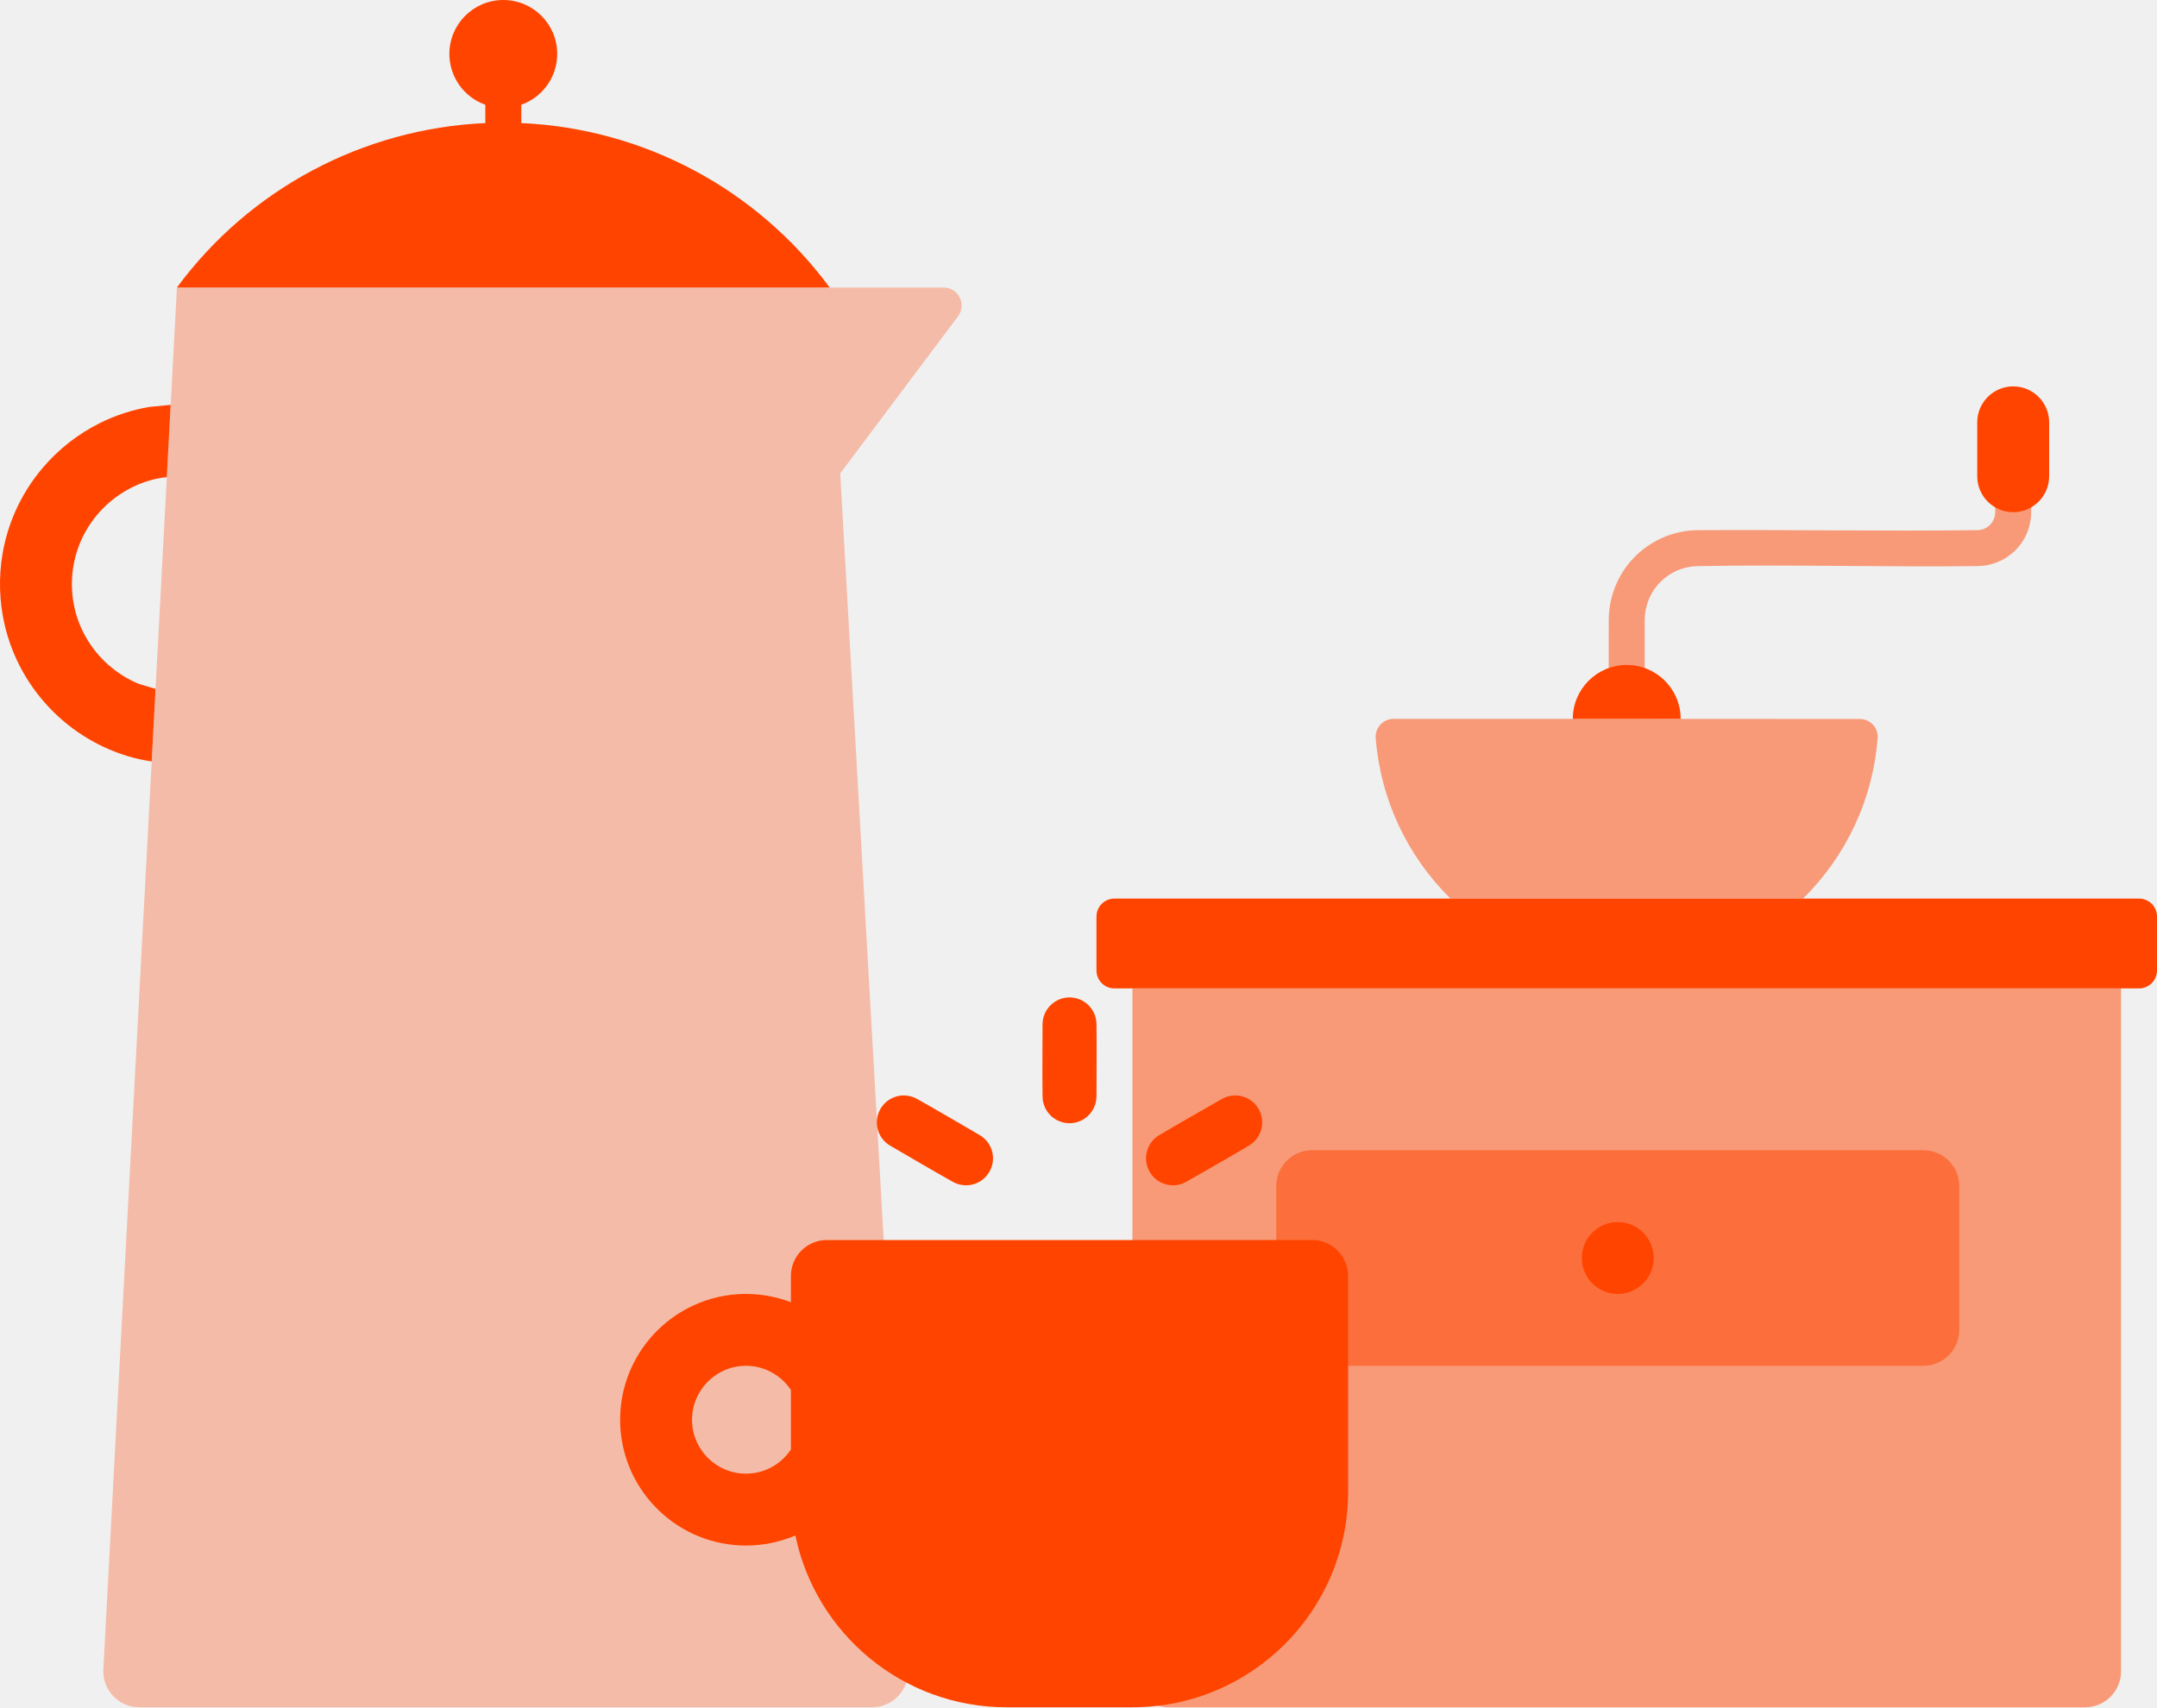
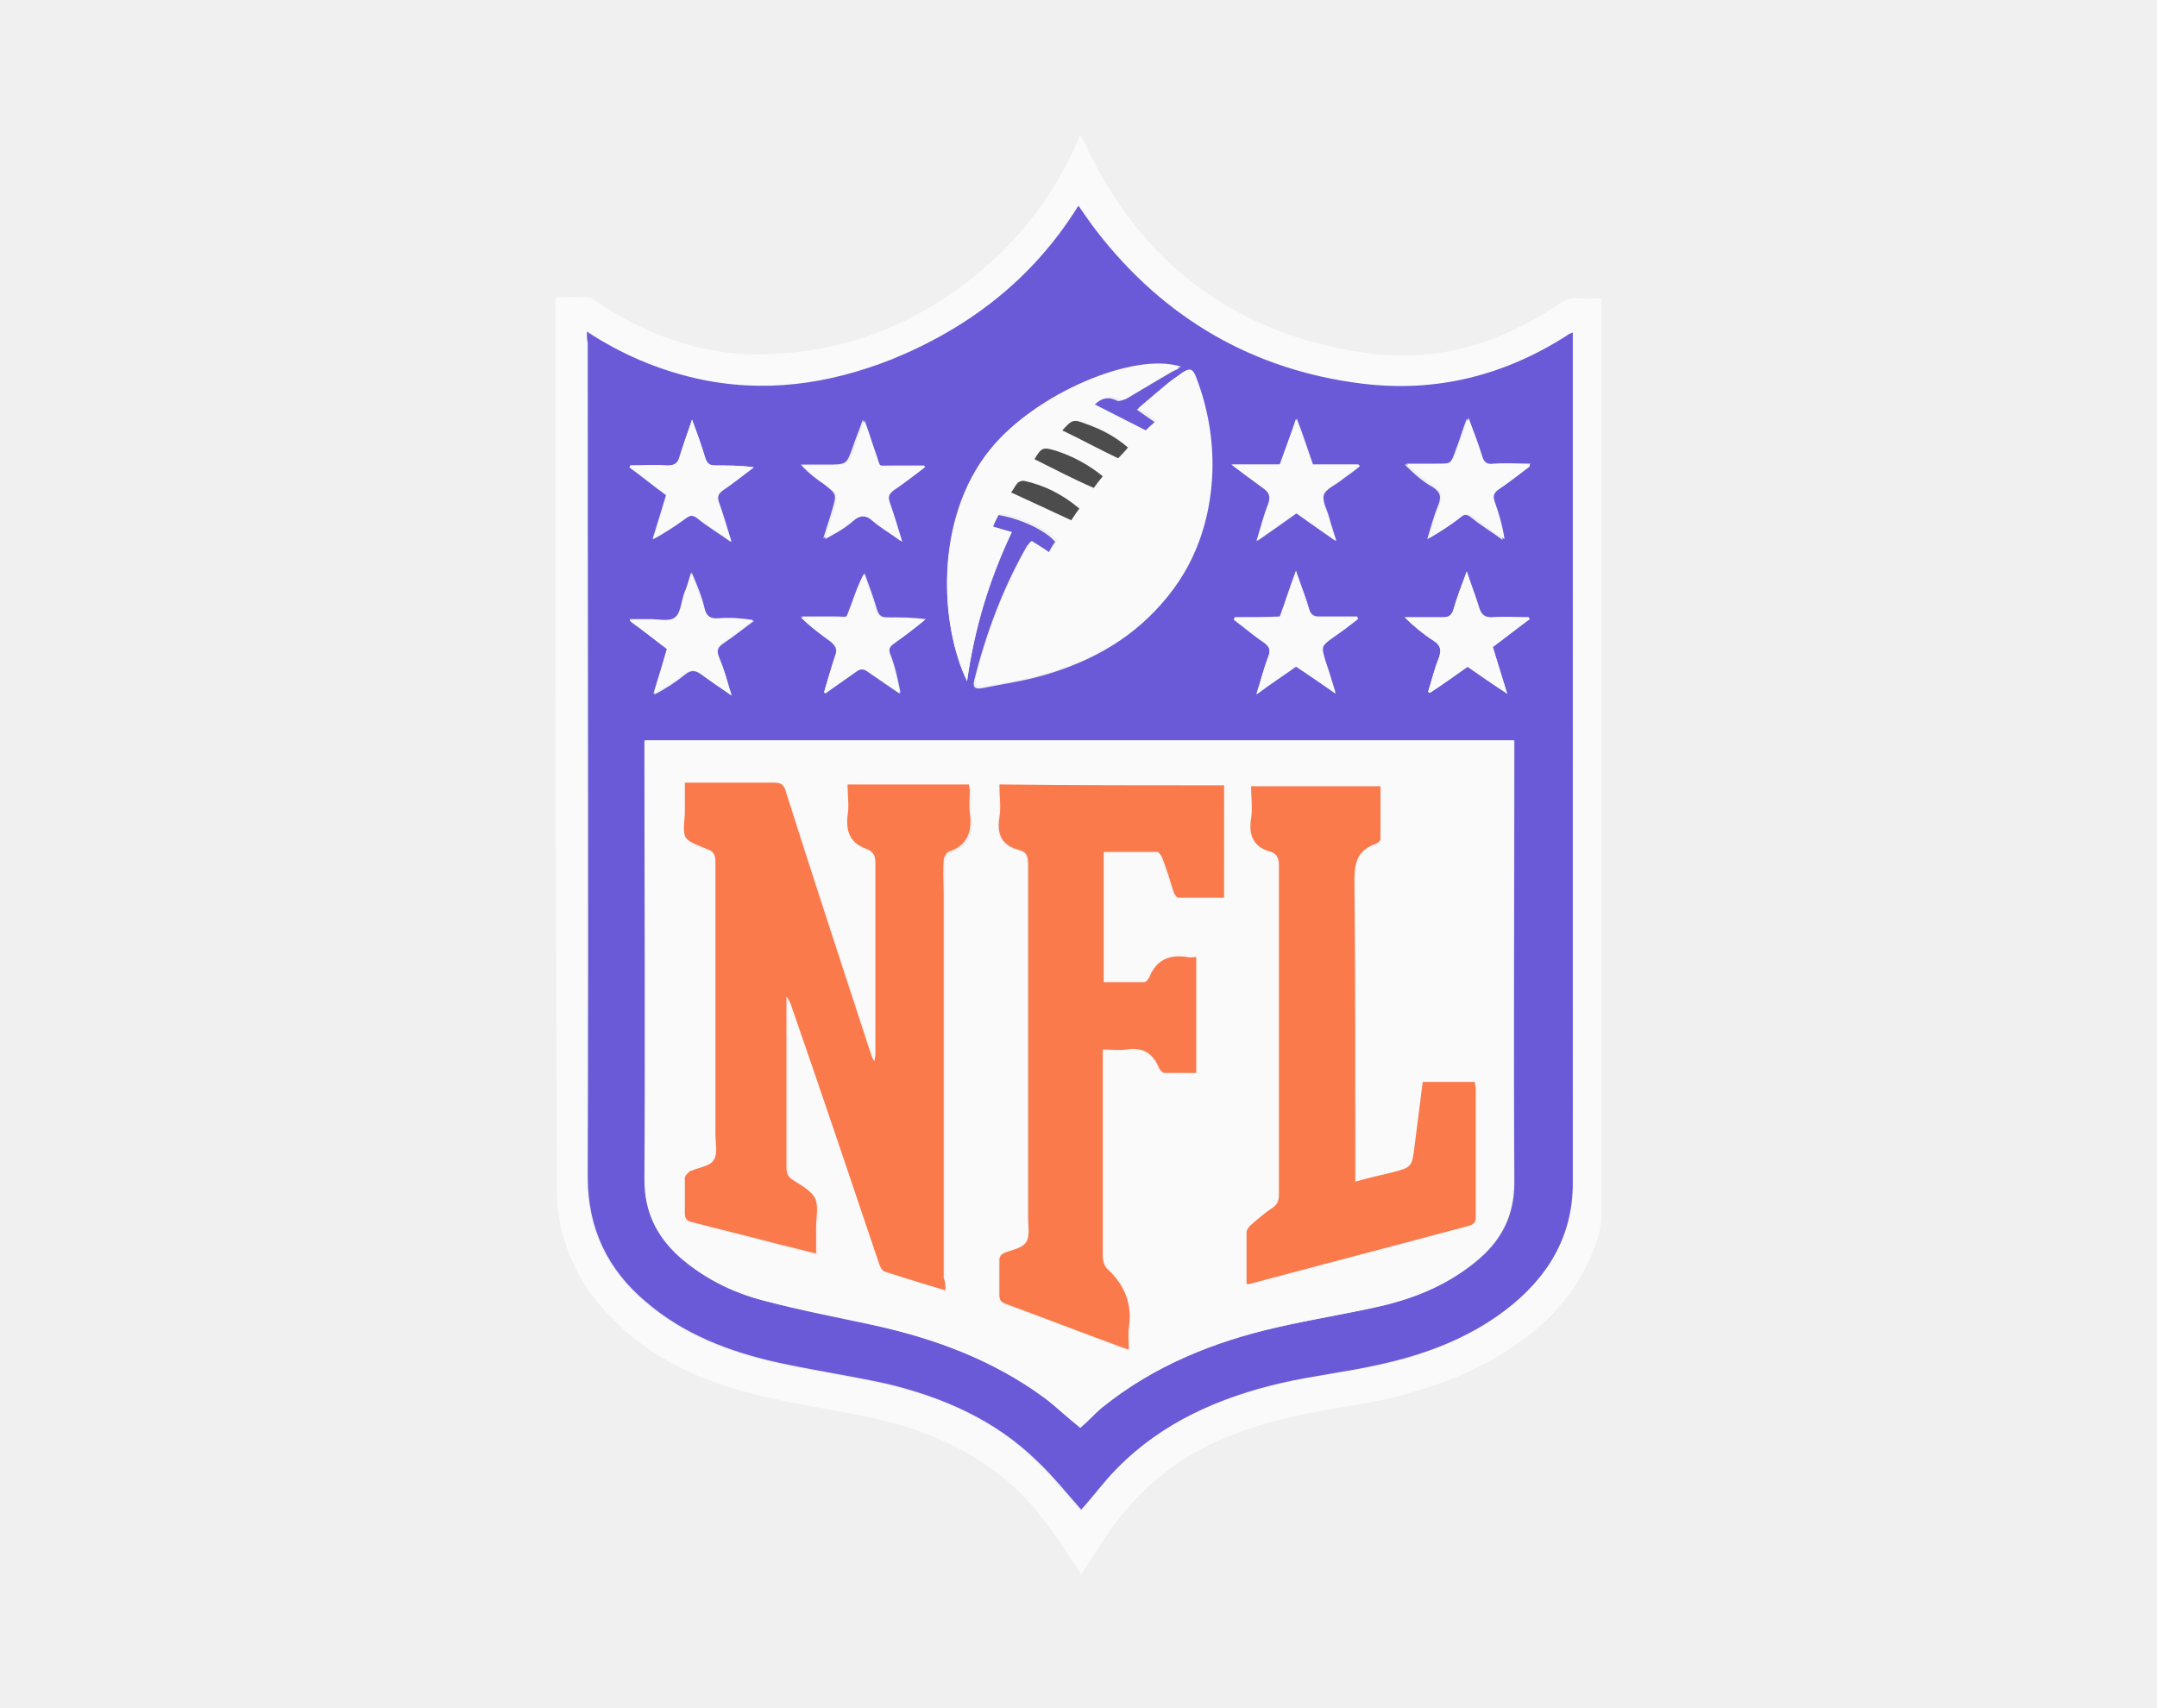
- <svg xmlns="http://www.w3.org/2000/svg" viewBox="0 0 240 190" fill-rule="evenodd" clip-rule="evenodd" stroke-linejoin="round" stroke-miterlimit="1.414">
-   <path fill="none" d="M0 0h240v190H0z" />
-   <clipPath id="a">
-     <path d="M0 0h240v190H0z" />
-   </clipPath>
-   <g clip-path="url(#a)" fill="#f40">
-     <path d="M92.316 32H105a2 2 0 0 1 1.6 3.2L93.489 52.682m7.545 133.092A3.997 3.997 0 0 1 97.041 190H15.493a3.999 3.999 0 0 1-3.995-4.213L19.684 32h72.632l8.718 153.774z" fill-opacity=".3" />
-     <path d="M18.989 45.055l-.429 8.057-.468.038c-1.09.174-2.154.5-3.154.967a12.12 12.12 0 0 0-3.917 2.927 12.032 12.032 0 0 0-2.023 3.159 12.065 12.065 0 0 0-.691 7.51c.252 1.091.66 2.146 1.207 3.123a12.103 12.103 0 0 0 5.957 5.28l1.835.55-.429 8.073a18.475 18.475 0 0 1-4.207-1.127c-.753-.3-1.488-.64-2.2-1.027a20.122 20.122 0 0 1-7.938-7.843 19.901 19.901 0 0 1-2.019-5.228 20.125 20.125 0 0 1-.222-7.929 19.876 19.876 0 0 1 1.378-4.59 20.027 20.027 0 0 1 3.054-4.898 20.145 20.145 0 0 1 6.392-5.017 19.896 19.896 0 0 1 5.47-1.789l2.404-.236zM54 11.658A6.006 6.006 0 0 1 50 6c0-3.311 2.689-6 6-6s6 2.689 6 6a6.006 6.006 0 0 1-4 5.658v2.04A45.116 45.116 0 0 1 92.316 32H19.684A45.116 45.116 0 0 1 54 13.698v-2.04z" />
-     <path d="M218 132c0-2.208-1.792-4-4-4h-68c-2.208 0-4 1.792-4 4v16c0 2.208 1.792 4 4 4h68c2.208 0 4-1.792 4-4v-16z" fill-opacity=".5" />
-     <path d="M236 110v76c0 2.208-1.792 4-4 4H130c-2.208 0-4-1.792-4-4v-76h110zm-35.389-10a28.027 28.027 0 0 0 8.309-17.88 1.987 1.987 0 0 0-1.982-2.106C198.147 80 163.853 80 155.062 80a2 2 0 0 0-1.997 2.121A28.12 28.12 0 0 0 161.389 100h39.222zM183 76h-4c0-2.375-.014-4.749.001-7.124a10.023 10.023 0 0 1 2.67-6.679 9.997 9.997 0 0 1 7.205-3.196c10.391-.063 20.783.128 31.173-.002.214-.008.424-.044.625-.116a2.018 2.018 0 0 0 1.192-1.163c.091-.235.131-.481.134-.733V53h4v4.012a6.046 6.046 0 0 1-.303 1.872 6.026 6.026 0 0 1-1.561 2.463 6.021 6.021 0 0 1-3.396 1.607 6.499 6.499 0 0 1-.591.044c-10.432.131-20.867-.19-31.298.004a6.145 6.145 0 0 0-1.874.349 6.04 6.04 0 0 0-2.375 1.567 6.024 6.024 0 0 0-1.251 2.059 6.123 6.123 0 0 0-.351 2.029V76z" fill-opacity=".5" />
-     <path d="M180 136c2.208 0 4 1.792 4 4s-1.792 4-4 4-4-1.792-4-4 1.792-4 4-4zm58-36a2 2 0 0 1 2 2v6a2 2 0 0 1-2 2H124a2 2 0 0 1-2-2v-6a2 2 0 0 1 2-2h114zm-51-20a6 6 0 1 0-12 0h12zm33-33c0-2.208 1.792-4 4-4s4 1.792 4 4v6c0 2.208-1.792 4-4 4s-4-1.792-4-4v-6zM146 138c2.208 0 4 1.792 4 4v24c0 13.246-10.754 24-24 24h-14c-11.575 0-21.247-8.212-23.503-19.122l-.207.087A14.007 14.007 0 0 1 83 172c-1.81 0-3.614-.35-5.29-1.035a14.092 14.092 0 0 1-7.329-6.898 13.924 13.924 0 0 1-1.245-4.11 14.102 14.102 0 0 1 .115-4.606c.248-1.293.681-2.55 1.282-3.722a14.072 14.072 0 0 1 6.553-6.32 13.92 13.92 0 0 1 5.733-1.308h.362c.653.013 1.304.062 1.95.16.98.15 1.943.406 2.869.76V142c0-2.208 1.792-4 4-4h54zm-58 16.685a6.09 6.09 0 0 0-2.342-2.065 5.908 5.908 0 0 0-2.421-.615c-.106-.004-.211-.005-.316-.004a5.913 5.913 0 0 0-2.449.556 6.061 6.061 0 0 0-3.004 3.114 5.913 5.913 0 0 0-.428 1.632 5.94 5.94 0 0 0 .787 3.737 6.084 6.084 0 0 0 2.778 2.463c.729.319 1.52.486 2.315.496a5.99 5.99 0 0 0 2.343-.44A6.028 6.028 0 0 0 88 161.314v-6.629zm12.682-32.773c.242.014.48.049.714.116.204.059.398.142.586.24 2.356 1.313 4.672 2.695 7.007 4.044a3.016 3.016 0 0 1 .935.844 3.02 3.02 0 0 1 .54 2.145 3.027 3.027 0 0 1-1.448 2.192 2.983 2.983 0 0 1-1.647.414 3.003 3.003 0 0 1-1.3-.355c-2.356-1.313-4.672-2.696-7.008-4.044a2.996 2.996 0 0 1-1.445-3.169 2.993 2.993 0 0 1 .782-1.507c.251-.262.55-.477.877-.633a3.01 3.01 0 0 1 1.226-.289c.091 0 .09 0 .181.002zm36.817-.002a3.01 3.01 0 0 1 1.226.289 3.014 3.014 0 0 1 1.398 1.37 3.002 3.002 0 0 1-1.106 3.892c-2.315 1.384-4.671 2.698-7.006 4.047a3.034 3.034 0 0 1-1.199.387 3.018 3.018 0 0 1-2.128-.605 3.023 3.023 0 0 1-1.173-2.35 3.033 3.033 0 0 1 .464-1.634 3.027 3.027 0 0 1 .958-.948c2.315-1.383 4.67-2.698 7.006-4.046.159-.089.321-.167.493-.228.286-.102.583-.155.886-.172.091-.002.09-.002.181-.002zm-18.353-10.906c.325.021.642.083.946.202a3.02 3.02 0 0 1 1.72 1.748c.113.306.171.624.186.949.044 2.699.002 5.398.002 8.097a3.018 3.018 0 0 1-.931 2.172 3 3 0 0 1-5.067-2.075c-.044-2.699-.002-5.398-.002-8.097.006-.358.063-.71.188-1.046a3.022 3.022 0 0 1 1.811-1.782c.308-.109.627-.161.952-.172.098 0 .098 0 .195.004z" />
+ <svg xmlns="http://www.w3.org/2000/svg" version="1.1" id="Layer_1" x="0px" y="0px" viewBox="0 0 240 190" style="enable-background:new 0 0 240 190;" xml:space="preserve">
+   <style type="text/css">
+ 	.st0{opacity:0.68;}
+ 	.st1{fill:#FFFFFF;}
+ 	.st2{fill:#2C14CC;}
+ 	.st3{fill:#FF4400;}
+ </style>
+   <g class="st0">
+     <path class="st1" d="M61.8,33.1c1.2,0,2.4-0.1,3.6,0c0.4,0,0.7,0.3,1,0.5c5.9,3.9,12.4,6.2,19.6,5.8c10.2-0.5,18.8-4.7,26-11.9   c3.5-3.6,6.2-7.7,8.2-12.5c0.1,0.2,0.2,0.3,0.3,0.5c6.2,13.7,16.8,21.7,31.6,23.8c7.8,1.1,14.9-1.1,21.4-5.5   c0.7-0.5,1.3-0.7,2.1-0.6c0.8,0.1,1.5,0,2.3,0c0.1,0,0.1,0,0.3,0.1c0,0.3,0,0.6,0,0.9c0,33.7,0,67.3,0,101c0,1.5-0.5,3-1.1,4.4   c-2.1,5.1-5.9,8.7-10.7,11.5c-4.9,2.8-10.3,4.4-15.8,5.3c-4.4,0.7-8.8,1.5-13,3.1c-6.6,2.4-11.6,6.7-15.3,12.6c-0.6,1-1.3,2-2,3.1   c-0.2-0.3-0.4-0.6-0.6-0.9c-2.5-3.9-5.1-7.7-8.9-10.5c-4.4-3.3-9.3-5.1-14.6-6.2c-4-0.8-8.1-1.4-12.1-2.4c-6.1-1.5-11.7-4-16.1-8.6   c-3.3-3.3-5.3-7.3-5.9-11.9c0-0.1-0.1-0.3-0.1-0.4C61.8,100.4,61.8,66.7,61.8,33.1z M65.3,36.9c0,0.6,0,0.9,0,1.3   c0,31,0,61.9,0,92.9c0,5.7,2.2,10.2,6.5,13.9c4.2,3.6,9.2,5.5,14.5,6.7c4.1,0.9,8.2,1.5,12.3,2.4c6.3,1.4,12.1,4,16.7,8.6   c1.8,1.7,3.3,3.6,4.9,5.4c1.2-1.5,2.5-3.1,4-4.6c5.1-5.2,11.4-8,18.3-9.5c3.6-0.8,7.2-1.3,10.7-2c5.1-1.1,10-2.9,14.2-6.1   c4.6-3.5,7.5-8.1,7.5-14.1c0.1-31.2,0-62.5,0-93.7c0-0.3,0-0.6,0-1c-0.3,0.2-0.4,0.2-0.6,0.3c-7,4.5-14.6,6.4-22.8,5.4   c-12.2-1.6-22.1-7.3-29.6-17c-0.7-0.9-1.3-1.9-2-2.8c-0.1,0.1-0.2,0.2-0.2,0.3c-5,7.9-12,13.4-20.6,16.8c-7,2.8-14.3,3.8-21.8,2.1   C73.1,41.1,69.1,39.4,65.3,36.9z" />
+     <path class="st2" d="M65.3,36.9c3.8,2.5,7.8,4.2,12.1,5.2c7.5,1.7,14.7,0.7,21.8-2.1c8.6-3.5,15.6-8.9,20.6-16.8   c0-0.1,0.1-0.1,0.2-0.3c0.7,1,1.3,1.9,2,2.8c7.5,9.7,17.4,15.5,29.6,17c8.2,1,15.8-0.9,22.8-5.4c0.1-0.1,0.3-0.2,0.6-0.3   c0,0.4,0,0.7,0,1c0,31.2,0,62.5,0,93.7c0,6-2.9,10.6-7.5,14.1c-4.2,3.2-9.1,5-14.2,6.1c-3.6,0.8-7.2,1.2-10.7,2   c-6.9,1.6-13.3,4.4-18.3,9.5c-1.5,1.5-2.7,3.2-4,4.6c-1.6-1.8-3.1-3.7-4.9-5.4c-4.7-4.6-10.5-7.1-16.7-8.6   c-4.1-0.9-8.2-1.5-12.3-2.4c-5.3-1.2-10.3-3.1-14.5-6.7c-4.3-3.6-6.5-8.2-6.5-13.9c0.1-31,0-61.9,0-92.9   C65.3,37.8,65.3,37.5,65.3,36.9z M120.2,158.9c0.8-0.7,1.6-1.6,2.5-2.3c5.7-4.6,12.4-7.3,19.5-8.9c3.9-0.9,7.8-1.5,11.7-2.4   c4-1,7.7-2.6,10.8-5.3c2.5-2.2,3.8-4.9,3.8-8.4c-0.1-16,0-32,0-48c0-0.4,0-0.8,0-1.2c-32.3,0-64.5,0-96.7,0c0,0.5,0,0.9,0,1.3   c0,15.9,0,31.7,0,47.6c0,3.5,1.3,6.2,3.8,8.5c2.7,2.4,5.8,4,9.3,4.9c4.1,1.1,8.3,1.8,12.5,2.8c6.8,1.5,13.2,3.9,18.8,8   C117.5,156.6,118.8,157.8,120.2,158.9z M107.6,75.8c0.8-5.7,2.4-11.2,4.8-16.4c-0.8-0.2-1.4-0.4-2.1-0.6c0.3-0.5,0.5-1,0.7-1.5   c2.5,0.4,5.3,1.7,6.4,3c-0.3,0.4-0.6,0.9-0.8,1.4c-0.7-0.5-1.4-0.9-2-1.3c-0.1,0.2-0.2,0.2-0.3,0.3c-2.7,4.7-4.6,9.8-5.9,15   c-0.2,0.8,0.1,1,0.8,0.9c2-0.4,4-0.7,6-1.2c5.4-1.4,10.3-3.9,14-8.2c3.6-4.2,5.3-9.1,5.5-14.5c0.2-3.6-0.4-7.1-1.8-10.5   c-0.4-1-0.7-1.1-1.6-0.5c-0.5,0.3-1,0.7-1.5,1.1c-1.1,0.9-2.2,1.8-3.3,2.8c0.7,0.5,1.3,0.9,2,1.4c-0.5,0.4-0.9,0.8-1.2,1.1   c-2-1-3.8-2-5.7-2.9c0.7-0.7,1.5-1.2,2.7-0.6c0.2,0.1,0.7-0.1,1-0.2c1.7-1,3.3-2,4.9-2.9c0.3-0.2,0.6-0.3,1-0.5   c-5.3-1.7-16.3,3.1-21.1,9.1C103.9,57.8,104.6,69.6,107.6,75.8z M77,46.7c-0.5,1.5-1,2.8-1.4,4.1c-0.2,0.8-0.6,1.1-1.5,1   c-1.3-0.1-2.6,0-4,0c0,0.1,0,0.2-0.1,0.2c1.4,1,2.7,2.1,4.1,3.1c-0.5,1.7-1,3.3-1.5,4.9c1.3-0.7,2.5-1.5,3.6-2.3   c0.5-0.4,0.9-0.4,1.4,0c1.1,0.9,2.3,1.6,3.7,2.6c-0.5-1.7-0.9-3-1.4-4.4c-0.2-0.6-0.1-0.9,0.4-1.3c1.2-0.8,2.3-1.8,3.5-2.6   c-1.5-0.2-2.9-0.2-4.3-0.2c-0.6,0-0.9-0.2-1.1-0.8C78.1,49.6,77.6,48.3,77,46.7z M102.9,52c0-0.1-0.1-0.2-0.1-0.2   c-1.1,0-2.2,0-3.3,0c-2.2,0-1.6,0.3-2.3-1.6c-0.4-1.1-0.8-2.1-1.2-3.5c-0.4,1.2-0.8,2.1-1.1,3c-0.7,2-0.7,2-2.9,2c-1,0-1.9,0-2.9,0   c0.8,0.9,1.7,1.6,2.6,2.2c1.4,1.1,1.4,1.1,0.9,2.8c-0.3,1.1-0.7,2.2-1,3.2c1.2-0.6,2.2-1.2,3.1-2c0.8-0.7,1.5-0.8,2.3,0   c0.9,0.8,2,1.4,3.2,2.3c-0.5-1.6-0.9-3-1.4-4.4c-0.2-0.6-0.1-0.9,0.4-1.3C100.6,53.8,101.7,52.9,102.9,52z M163.3,74.2   c1.4,1,2.8,1.9,4.4,3c-0.6-1.9-1.1-3.5-1.6-5.2c1.4-1.1,2.8-2.1,4.1-3.1c0-0.1-0.1-0.1-0.1-0.2c-1.3,0-2.6-0.1-4,0   c-0.8,0-1.2-0.2-1.5-1c-0.4-1.3-0.9-2.6-1.4-4.1c-0.6,1.6-1.1,2.9-1.5,4.3c-0.2,0.6-0.5,0.8-1.2,0.8c-1.4,0-2.8,0-4.2,0   c1,1,2.1,1.9,3.2,2.6c0.8,0.5,0.9,1,0.6,1.9c-0.5,1.2-0.8,2.5-1.2,3.8c0.1,0,0.1,0.1,0.2,0.1C160.5,76.2,161.8,75.2,163.3,74.2z    M137.4,68.7c0,0.1-0.1,0.1-0.1,0.2c1.1,0.8,2.2,1.7,3.3,2.5c0.7,0.5,0.8,0.9,0.5,1.7c-0.5,1.3-0.8,2.6-1.3,4.1   c1.6-1.1,3-2.1,4.4-3.1c1.4,1,2.8,1.9,4.4,3c-0.4-1.3-0.7-2.4-1.1-3.5c-0.5-1.7-0.5-1.7,0.9-2.8c0.9-0.7,1.8-1.4,2.7-2   c0-0.1-0.1-0.1-0.1-0.2c-1.4,0-2.9,0-4.3,0c-0.5,0-0.8-0.2-1-0.7c-0.4-1.4-1-2.8-1.5-4.4c-0.7,1.8-1.2,3.5-1.8,5.1   C140.7,68.7,139,68.7,137.4,68.7z M142.4,51.7c-1.7,0-3.4,0-5.3,0c1.3,1,2.4,1.8,3.5,2.6c0.7,0.5,0.9,0.9,0.6,1.8   c-0.5,1.3-0.8,2.6-1.3,4.1c1.6-1.1,3-2.1,4.4-3.1c1.4,1,2.8,1.9,4.4,3.1c-0.3-1-0.6-1.8-0.8-2.6c-0.2-0.8-0.8-1.8-0.6-2.5   c0.2-0.7,1.3-1.1,2-1.7c0.7-0.5,1.4-1,2-1.5c0-0.1-0.1-0.1-0.1-0.2c-1.7,0-3.4,0-5.1,0c-0.6-1.7-1.1-3.3-1.8-5.1   C143.6,48.4,143,50,142.4,51.7z M170.2,51.9c0-0.1,0-0.2-0.1-0.2c-1.4,0-2.7,0-4.1,0c-0.7,0-1.1-0.2-1.3-0.9   c-0.4-1.3-0.9-2.6-1.5-4.2c-0.5,1.3-0.8,2.4-1.2,3.4c-0.6,1.7-0.6,1.7-2.4,1.7c-1.1,0-2.2,0-3.3,0c1,1,2,1.9,3.1,2.5   c0.9,0.6,1,1.1,0.6,2.1c-0.5,1.2-0.8,2.4-1.2,3.7c1.3-0.7,2.5-1.5,3.6-2.4c0.5-0.4,0.8-0.4,1.3,0c1.1,0.9,2.3,1.6,3.5,2.5   c-0.3-1.5-0.7-2.9-1.1-4.2c-0.2-0.6-0.1-0.9,0.4-1.3C167.9,53.7,169,52.8,170.2,51.9z M91.7,77c0.1,0,0.1,0.1,0.2,0.1   c1.1-0.8,2.3-1.6,3.4-2.4c0.5-0.4,0.9-0.4,1.4,0c1.1,0.9,2.3,1.6,3.5,2.4c-0.3-1.5-0.6-2.9-1.1-4.2c-0.3-0.7-0.1-1,0.5-1.4   c1.2-0.8,2.3-1.7,3.4-2.6c-1.5-0.2-2.9-0.2-4.3-0.2c-0.6,0-0.9-0.2-1.1-0.8c-0.4-1.4-0.9-2.7-1.4-4.1c-0.6,1.1-1,2.3-1.4,3.4   c-0.6,1.8-0.2,1.4-2,1.4c-1.2,0-2.4,0-3.6,0c1.1,1,2.1,1.9,3.3,2.7c0.6,0.4,0.8,0.8,0.5,1.6C92.4,74.4,92.1,75.7,91.7,77z    M81.4,77.4c-0.5-1.6-0.9-3-1.4-4.3c-0.3-0.7-0.1-1.1,0.5-1.5c1.2-0.8,2.3-1.7,3.4-2.5c-1.3-0.2-2.6-0.3-3.8-0.2   c-1,0.1-1.5-0.2-1.7-1.2c-0.3-1.3-0.8-2.5-1.4-3.9c-0.3,0.9-0.6,1.7-0.8,2.4c-0.3,0.9-0.4,2.1-1,2.6c-0.7,0.5-1.9,0.2-2.8,0.2   c-0.7,0-1.5,0-2.2,0c0,0.1,0,0.1,0,0.2c1.4,1,2.7,2,4.1,3.1c-0.5,1.7-1,3.3-1.5,5c1.2-0.6,2.4-1.4,3.4-2.2c0.7-0.6,1.2-0.5,1.9,0   C79,75.7,80.1,76.5,81.4,77.4z" />
+     <path class="st1" d="M120.2,158.9c-1.4-1.2-2.7-2.4-4.1-3.4c-5.6-4.1-12-6.5-18.8-8c-4.2-0.9-8.4-1.7-12.5-2.8   c-3.4-0.9-6.6-2.5-9.3-4.9c-2.5-2.3-3.8-5-3.8-8.5c0.1-15.9,0-31.7,0-47.6c0-0.4,0-0.8,0-1.3c32.3,0,64.5,0,96.7,0   c0,0.4,0,0.8,0,1.2c0,16,0,32,0,48c0,3.5-1.3,6.2-3.8,8.4c-3.1,2.8-6.9,4.4-10.8,5.3c-3.9,0.9-7.8,1.5-11.7,2.4   c-7.1,1.6-13.7,4.3-19.5,8.9C121.8,157.4,121,158.2,120.2,158.9z M105.2,143.6c0-0.5,0-0.9,0-1.2c0-14.2,0-28.3,0-42.5   c0-1.3,0-2.7,0-4c0-0.3,0.2-0.8,0.5-0.9c2.2-0.7,2.7-2.3,2.4-4.4c-0.1-0.8,0-1.6,0-2.4c0-0.2-0.1-0.5-0.1-0.7c-4.5,0-9,0-13.5,0   c0,1.2,0.1,2.4,0,3.5c-0.3,1.9,0.3,3.1,2.2,3.7c0.7,0.2,0.9,0.7,0.9,1.5c0,7.1,0,14.3,0,21.4c0,0.2,0,0.5-0.1,0.7   c-0.2-0.3-0.4-0.5-0.4-0.8c-3.2-9.8-6.4-19.5-9.5-29.3c-0.2-0.8-0.6-1-1.3-0.9c-3,0-6,0-8.9,0c-0.3,0-0.6,0-1,0c0,1.2,0,2.2,0,3.3   c0,0.9-0.3,2.1,0.1,2.8c0.4,0.7,1.5,1,2.4,1.3c0.7,0.3,0.9,0.7,0.9,1.4c0,10.1,0,20.2,0,30.3c0,1,0.3,2.2-0.2,2.9   c-0.4,0.7-1.6,0.8-2.5,1.2c0,0-0.1,0-0.1,0c-0.2,0.3-0.6,0.6-0.6,0.8c-0.1,1.3,0,2.6,0,3.9c0,0.6,0.2,0.8,0.8,1c3,0.7,6,1.5,9,2.3   c1.6,0.4,3.1,0.8,4.8,1.2c0-1,0-2,0-2.9c0-1.1,0.3-2.3-0.1-3.2c-0.4-0.9-1.6-1.4-2.5-2.1c-0.5-0.4-0.7-0.8-0.7-1.4   c0-6.1,0-12.2,0-18.2c0-0.3,0-0.6,0-0.8c0.3,0.4,0.4,0.8,0.6,1.2c3.2,9.5,6.4,19,9.7,28.5c0.1,0.3,0.3,0.8,0.6,0.9   C100.6,142.3,102.9,142.9,105.2,143.6z M136.2,87.4c-8.4,0-16.7,0-25.1,0c0,1.3,0.1,2.5,0,3.7c-0.3,1.9,0.3,3.1,2.2,3.6   c0.9,0.2,1,0.9,1,1.7c0,13.1,0,26.1,0,39.2c0,0.9,0.3,2-0.2,2.7c-0.4,0.6-1.6,0.8-2.4,1.2c-0.5,0.2-0.7,0.4-0.6,0.9   c0,1.3,0,2.6,0,3.8c0,0.6,0.2,0.8,0.7,1c4.1,1.5,8.2,3,12.3,4.6c0.4,0.2,0.9,0.3,1.4,0.5c0-0.9-0.1-1.7,0-2.4   c0.4-2.6-0.4-4.7-2.3-6.5c-0.4-0.3-0.5-1-0.6-1.5c0-7.3,0-14.6,0-21.9c0-0.3,0-0.7,0-1.1c0.9,0,1.8,0.1,2.6,0   c1.7-0.3,2.9,0.3,3.6,1.9c0.1,0.3,0.5,0.7,0.7,0.7c1.2,0.1,2.3,0,3.5,0c0-4.3,0-8.6,0-12.9c-0.4,0-0.7,0.1-1,0   c-2-0.4-3.4,0.3-4.2,2.2c-0.1,0.2-0.4,0.5-0.6,0.6c-1.5,0-3,0-4.5,0c0-4.9,0-9.7,0-14.5c2.1,0,4.1,0,6,0c0.2,0,0.5,0.3,0.5,0.6   c0.5,1.3,0.8,2.6,1.3,3.9c0.1,0.2,0.3,0.6,0.5,0.6c1.7,0,3.4,0,5.1,0C136.2,95.7,136.2,91.6,136.2,87.4z M138.7,142.9   c0.2,0,0.2,0,0.3,0c8.2-2.2,16.3-4.4,24.5-6.5c0.6-0.2,0.7-0.4,0.7-1c0-4.7,0-9.5,0-14.2c0-0.3-0.1-0.5-0.1-0.8c-2,0-3.8,0-5.8,0   c-0.3,2.4-0.6,4.7-0.9,7.1c-0.3,2.4-0.3,2.4-2.6,3c-1.3,0.3-2.6,0.7-4,1c0-0.5,0-0.9,0-1.3c0-10.8,0.1-21.5-0.1-32.3   c0-2,0.4-3.4,2.4-4c0.2-0.1,0.5-0.3,0.5-0.5c0-2,0-3.9,0-5.9c-4.9,0-9.6,0-14.4,0c0,1.2,0.1,2.4,0,3.6c-0.3,1.9,0.3,3.1,2.2,3.7   c0.7,0.2,0.9,0.7,0.9,1.5c0,12.2,0,24.4,0,36.6c0,0.7-0.1,1.1-0.7,1.5c-0.9,0.6-1.7,1.3-2.5,2c-0.2,0.2-0.4,0.5-0.4,0.7   C138.7,139,138.7,140.9,138.7,142.9z" />
+     <path class="st1" d="M107.6,75.8c-3-6.2-3.7-18,2.7-25.9c4.8-6,15.8-10.8,21.1-9.1c-0.4,0.2-0.7,0.3-1,0.5c-1.6,1-3.3,2-4.9,2.9   c-0.3,0.2-0.8,0.4-1,0.2c-1.1-0.6-2-0.1-2.7,0.6c1.8,0.9,3.7,1.9,5.7,2.9c0.3-0.3,0.7-0.7,1.2-1.1c-0.6-0.5-1.2-0.9-2-1.4   c1.1-0.9,2.2-1.9,3.3-2.8c0.5-0.4,1-0.7,1.5-1.1c0.9-0.6,1.2-0.5,1.6,0.5c1.3,3.4,1.9,6.9,1.8,10.5c-0.2,5.4-1.9,10.4-5.5,14.5   c-3.7,4.3-8.6,6.8-14,8.2c-2,0.5-4,0.8-6,1.2c-0.7,0.1-0.9-0.1-0.8-0.9c1.3-5.3,3.2-10.3,5.9-15c0-0.1,0.1-0.1,0.3-0.3   c0.6,0.4,1.3,0.8,2,1.3c0.3-0.5,0.6-0.9,0.8-1.4c-1.1-1.3-3.9-2.6-6.4-3c-0.2,0.5-0.5,0.9-0.7,1.5c0.7,0.2,1.3,0.4,2.1,0.6   C110,64.7,108.4,70.1,107.6,75.8z M112.5,54.8c2.2,1,4.3,2.1,6.6,3.1c0.2-0.3,0.6-0.8,0.9-1.3c-1.8-1.5-3.9-2.5-6.2-3.1   c-0.2,0-0.5,0.1-0.7,0.3C112.9,54.1,112.7,54.5,112.5,54.8z M115.1,51.1c2.2,1.1,4.3,2.1,6.5,3.2c0.2-0.3,0.6-0.8,1-1.3   c-1.6-1.3-3.2-2.2-5.1-2.8C116,49.8,115.9,49.8,115.1,51.1z M118.2,47.9c2.1,1,4.1,2,6.3,3.1c0.3-0.3,0.7-0.7,1.1-1.2   c-1.4-1.2-3-2.1-4.6-2.6C119.4,46.6,119.2,46.7,118.2,47.9z" />
+     <path class="st1" d="M77,46.7c0.6,1.6,1.1,3,1.5,4.3c0.2,0.6,0.5,0.8,1.1,0.8c1.4,0,2.8,0,4.3,0.2c-1.2,0.9-2.3,1.8-3.5,2.6   c-0.5,0.4-0.6,0.7-0.4,1.3c0.5,1.4,0.9,2.8,1.4,4.4c-1.4-1-2.6-1.8-3.7-2.6c-0.5-0.4-0.9-0.4-1.4,0c-1.1,0.8-2.3,1.6-3.6,2.3   c0.5-1.6,1-3.2,1.5-4.9c-1.4-1-2.7-2.1-4.1-3.1c0-0.1,0-0.2,0.1-0.2c1.3,0,2.6-0.1,4,0c0.8,0,1.2-0.2,1.5-1   C76,49.5,76.5,48.2,77,46.7z" />
+     <path class="st1" d="M102.9,52c-1.2,0.9-2.3,1.8-3.5,2.6c-0.5,0.4-0.6,0.7-0.4,1.3c0.5,1.4,0.9,2.8,1.4,4.4   c-1.2-0.9-2.3-1.5-3.2-2.3c-0.9-0.7-1.5-0.7-2.3,0c-0.9,0.8-2,1.4-3.1,2c0.3-1.1,0.7-2.2,1-3.2c0.5-1.7,0.5-1.7-0.9-2.8   c-0.9-0.7-1.8-1.3-2.6-2.2c1,0,1.9,0,2.9,0c2.2,0,2.2,0,2.9-2c0.3-0.9,0.7-1.9,1.1-3c0.5,1.3,0.8,2.4,1.2,3.5   c0.7,1.9,0.1,1.6,2.3,1.6c1.1,0,2.2,0,3.3,0C102.8,51.9,102.9,52,102.9,52z" />
+     <path class="st1" d="M163.3,74.2c-1.4,1-2.8,2-4.2,2.9c-0.1,0-0.1-0.1-0.2-0.1c0.4-1.3,0.7-2.5,1.2-3.8c0.3-0.8,0.2-1.4-0.6-1.9   c-1.1-0.7-2.2-1.6-3.2-2.6c1.4,0,2.8,0,4.2,0c0.7,0,1-0.2,1.2-0.8c0.4-1.4,0.9-2.7,1.5-4.3c0.5,1.5,1,2.8,1.4,4.1   c0.2,0.8,0.6,1.1,1.5,1c1.3-0.1,2.6,0,4,0c0,0.1,0.1,0.1,0.1,0.2c-1.4,1-2.7,2.1-4.1,3.1c0.5,1.6,1,3.3,1.6,5.2   C166,76.1,164.7,75.2,163.3,74.2z" />
+     <path class="st1" d="M137.4,68.7c1.6,0,3.3,0,5,0c0.6-1.6,1.1-3.2,1.8-5.1c0.6,1.6,1.1,3,1.5,4.4c0.2,0.5,0.4,0.7,1,0.7   c1.4,0,2.9,0,4.3,0c0,0.1,0.1,0.1,0.1,0.2c-0.9,0.7-1.8,1.4-2.7,2c-1.5,1.1-1.5,1.1-0.9,2.8c0.3,1.1,0.7,2.1,1.1,3.5   c-1.6-1.1-3-2.1-4.4-3c-1.4,1-2.8,1.9-4.4,3.1c0.5-1.6,0.8-2.9,1.3-4.1c0.3-0.8,0.2-1.2-0.5-1.7c-1.2-0.8-2.2-1.7-3.3-2.5   C137.3,68.8,137.4,68.8,137.4,68.7z" />
+     <path class="st1" d="M142.4,51.7c0.6-1.7,1.2-3.3,1.8-5.1c0.6,1.8,1.2,3.4,1.8,5.1c1.7,0,3.4,0,5.1,0c0,0.1,0.1,0.1,0.1,0.2   c-0.7,0.5-1.4,1-2,1.5c-0.7,0.5-1.7,1-2,1.7c-0.2,0.7,0.4,1.7,0.6,2.5c0.2,0.8,0.5,1.6,0.8,2.6c-1.6-1.1-3-2.1-4.4-3.1   c-1.4,1-2.8,2-4.4,3.1c0.5-1.6,0.8-2.9,1.3-4.1c0.3-0.9,0.1-1.3-0.6-1.8c-1.1-0.8-2.2-1.6-3.5-2.6C139,51.7,140.7,51.7,142.4,51.7z   " />
+     <path class="st1" d="M170.2,51.9c-1.2,0.9-2.3,1.8-3.5,2.6c-0.5,0.4-0.6,0.7-0.4,1.3c0.5,1.4,0.9,2.8,1.1,4.2   c-1.2-0.8-2.3-1.6-3.5-2.5c-0.5-0.4-0.8-0.4-1.3,0c-1.1,0.9-2.3,1.6-3.6,2.4c0.4-1.2,0.7-2.5,1.2-3.7c0.4-0.9,0.3-1.5-0.6-2.1   c-1.1-0.7-2.1-1.6-3.1-2.5c1.1,0,2.2,0,3.3,0c1.8,0,1.8,0,2.4-1.7c0.4-1,0.7-2.1,1.2-3.4c0.6,1.6,1.1,2.9,1.5,4.2   c0.2,0.8,0.6,1,1.3,0.9c1.4-0.1,2.7,0,4.1,0C170.1,51.8,170.2,51.8,170.2,51.9z" />
+     <path class="st1" d="M91.7,77c0.4-1.3,0.8-2.7,1.2-4c0.3-0.7,0.1-1.1-0.5-1.6c-1.1-0.8-2.2-1.6-3.3-2.7c1.2,0,2.4,0,3.6,0   c1.8,0,1.3,0.3,2-1.4c0.4-1.1,0.8-2.3,1.4-3.4c0.5,1.4,1,2.7,1.4,4.1c0.2,0.6,0.5,0.8,1.1,0.8c1.4-0.1,2.8,0,4.3,0.2   c-1.1,0.9-2.3,1.8-3.4,2.6C98.9,72,98.8,72.3,99,73c0.5,1.3,0.9,2.7,1.1,4.2c-1.2-0.8-2.3-1.6-3.5-2.4c-0.5-0.4-0.9-0.4-1.4,0   c-1.1,0.8-2.3,1.6-3.4,2.4C91.8,77.1,91.7,77.1,91.7,77z" />
+     <path class="st1" d="M81.4,77.4c-1.3-0.9-2.4-1.6-3.4-2.4c-0.7-0.5-1.2-0.6-1.9,0c-1,0.8-2.2,1.5-3.4,2.2c0.5-1.6,1-3.3,1.5-5   c-1.4-1-2.7-2.1-4.1-3.1c0-0.1,0-0.1,0-0.2c0.7,0,1.5,0,2.2,0c1,0,2.2,0.3,2.8-0.2c0.6-0.4,0.7-1.7,1-2.6c0.3-0.7,0.5-1.4,0.8-2.4   c0.5,1.5,1,2.7,1.4,3.9c0.3,1,0.8,1.3,1.7,1.2c1.3-0.1,2.5,0,3.8,0.2c-1.1,0.9-2.2,1.7-3.4,2.5c-0.6,0.4-0.8,0.8-0.5,1.5   C80.6,74.4,80.9,75.8,81.4,77.4z" />
+     <path class="st3" d="M105.2,143.6c-2.4-0.7-4.6-1.4-6.8-2.1c-0.3-0.1-0.5-0.6-0.6-0.9c-3.2-9.5-6.4-19-9.7-28.5   c-0.1-0.4-0.3-0.8-0.6-1.2c0,0.3,0,0.6,0,0.8c0,6.1,0,12.2,0,18.2c0,0.7,0.2,1.1,0.7,1.4c0.9,0.6,2.1,1.2,2.5,2.1   c0.4,0.9,0.1,2.1,0.1,3.2c0,0.9,0,1.9,0,2.9c-1.6-0.4-3.2-0.8-4.8-1.2c-3-0.8-6-1.5-9-2.3c-0.6-0.1-0.8-0.4-0.8-1   c0-1.3,0-2.6,0-3.9c0-0.3,0.4-0.6,0.6-0.8c0,0,0.1,0,0.1,0c0.9-0.4,2.1-0.5,2.5-1.2c0.5-0.7,0.2-1.9,0.2-2.9c0-10.1,0-20.2,0-30.3   c0-0.7-0.2-1.2-0.9-1.4c-0.9-0.4-2-0.7-2.4-1.3c-0.4-0.7-0.1-1.8-0.1-2.8c0-1,0-2.1,0-3.3c0.4,0,0.7,0,1,0c3,0,6,0,8.9,0   c0.8,0,1.1,0.2,1.3,0.9c3.1,9.8,6.3,19.5,9.5,29.3c0.1,0.3,0.2,0.6,0.4,0.8c0-0.2,0.1-0.5,0.1-0.7c0-7.1,0-14.3,0-21.4   c0-0.7-0.2-1.2-0.9-1.5c-1.8-0.6-2.4-1.8-2.2-3.7c0.2-1.1,0-2.3,0-3.5c4.5,0,8.9,0,13.5,0c0,0.2,0.1,0.4,0.1,0.7   c0,0.8-0.1,1.6,0,2.4c0.3,2.1-0.2,3.7-2.4,4.4c-0.2,0.1-0.5,0.6-0.5,0.9c-0.1,1.3,0,2.7,0,4c0,14.2,0,28.3,0,42.5   C105.2,142.8,105.2,143.1,105.2,143.6z" />
+     <path class="st3" d="M136.2,87.4c0,4.2,0,8.3,0,12.5c-1.7,0-3.4,0-5.1,0c-0.2,0-0.4-0.4-0.5-0.6c-0.4-1.3-0.8-2.6-1.3-3.9   c-0.1-0.2-0.4-0.6-0.5-0.6c-2,0-4,0-6,0c0,4.9,0,9.6,0,14.5c1.5,0,3,0,4.5,0c0.2,0,0.5-0.3,0.6-0.6c0.8-1.9,2.2-2.5,4.2-2.2   c0.3,0.1,0.7,0,1,0c0,4.3,0,8.5,0,12.9c-1.2,0-2.3,0-3.5,0c-0.3,0-0.6-0.4-0.7-0.7c-0.7-1.6-1.9-2.2-3.6-1.9c-0.8,0.1-1.7,0-2.6,0   c0,0.5,0,0.8,0,1.1c0,7.3,0,14.6,0,21.9c0,0.5,0.2,1.2,0.6,1.5c1.9,1.8,2.7,3.9,2.3,6.5c-0.1,0.7,0,1.5,0,2.4   c-0.5-0.2-1-0.3-1.4-0.5c-4.1-1.5-8.2-3.1-12.3-4.6c-0.5-0.2-0.7-0.4-0.7-1c0-1.3,0-2.6,0-3.8c0-0.5,0.2-0.7,0.6-0.9   c0.8-0.3,2-0.5,2.4-1.2c0.4-0.6,0.2-1.8,0.2-2.7c0-13.1,0-26.1,0-39.2c0-0.9-0.1-1.5-1-1.7c-1.9-0.5-2.5-1.7-2.2-3.6   c0.2-1.2,0-2.4,0-3.7C119.5,87.4,127.8,87.4,136.2,87.4z" />
+     <path class="st3" d="M138.7,142.9c0-2,0-3.9,0-5.8c0-0.2,0.2-0.5,0.4-0.7c0.8-0.7,1.6-1.4,2.5-2c0.6-0.4,0.7-0.9,0.7-1.5   c0-12.2,0-24.4,0-36.6c0-0.7-0.2-1.3-0.9-1.5c-1.9-0.5-2.5-1.8-2.2-3.7c0.2-1.2,0-2.4,0-3.6c4.8,0,9.5,0,14.4,0c0,2,0,3.9,0,5.9   c0,0.2-0.3,0.4-0.5,0.5c-2,0.7-2.4,2-2.4,4c0.1,10.8,0.1,21.5,0.1,32.3c0,0.4,0,0.8,0,1.3c1.4-0.4,2.7-0.7,4-1   c2.3-0.6,2.3-0.6,2.6-3c0.3-2.3,0.6-4.7,0.9-7.1c1.9,0,3.8,0,5.8,0c0,0.3,0.1,0.5,0.1,0.8c0,4.7,0,9.5,0,14.2c0,0.5-0.1,0.8-0.7,1   c-8.2,2.2-16.3,4.3-24.5,6.5C138.9,142.9,138.9,142.9,138.7,142.9z" />
+     <path d="M112.5,54.8c0.2-0.2,0.4-0.7,0.7-1c0.1-0.2,0.5-0.3,0.7-0.3c2.3,0.5,4.3,1.5,6.2,3.1c-0.4,0.5-0.7,1-0.9,1.3   C116.8,56.8,114.7,55.8,112.5,54.8z" />
+     <path d="M115.1,51.1c0.8-1.3,0.9-1.4,2.5-0.9c1.8,0.6,3.5,1.5,5.1,2.8c-0.4,0.5-0.8,1-1,1.3C119.4,53.3,117.3,52.2,115.1,51.1z" />
+     <path d="M118.2,47.9c1.1-1.2,1.2-1.3,2.7-0.7c1.7,0.6,3.2,1.4,4.6,2.6c-0.4,0.5-0.8,0.9-1.1,1.2C122.3,50,120.3,48.9,118.2,47.9z" />
  </g>
</svg>
